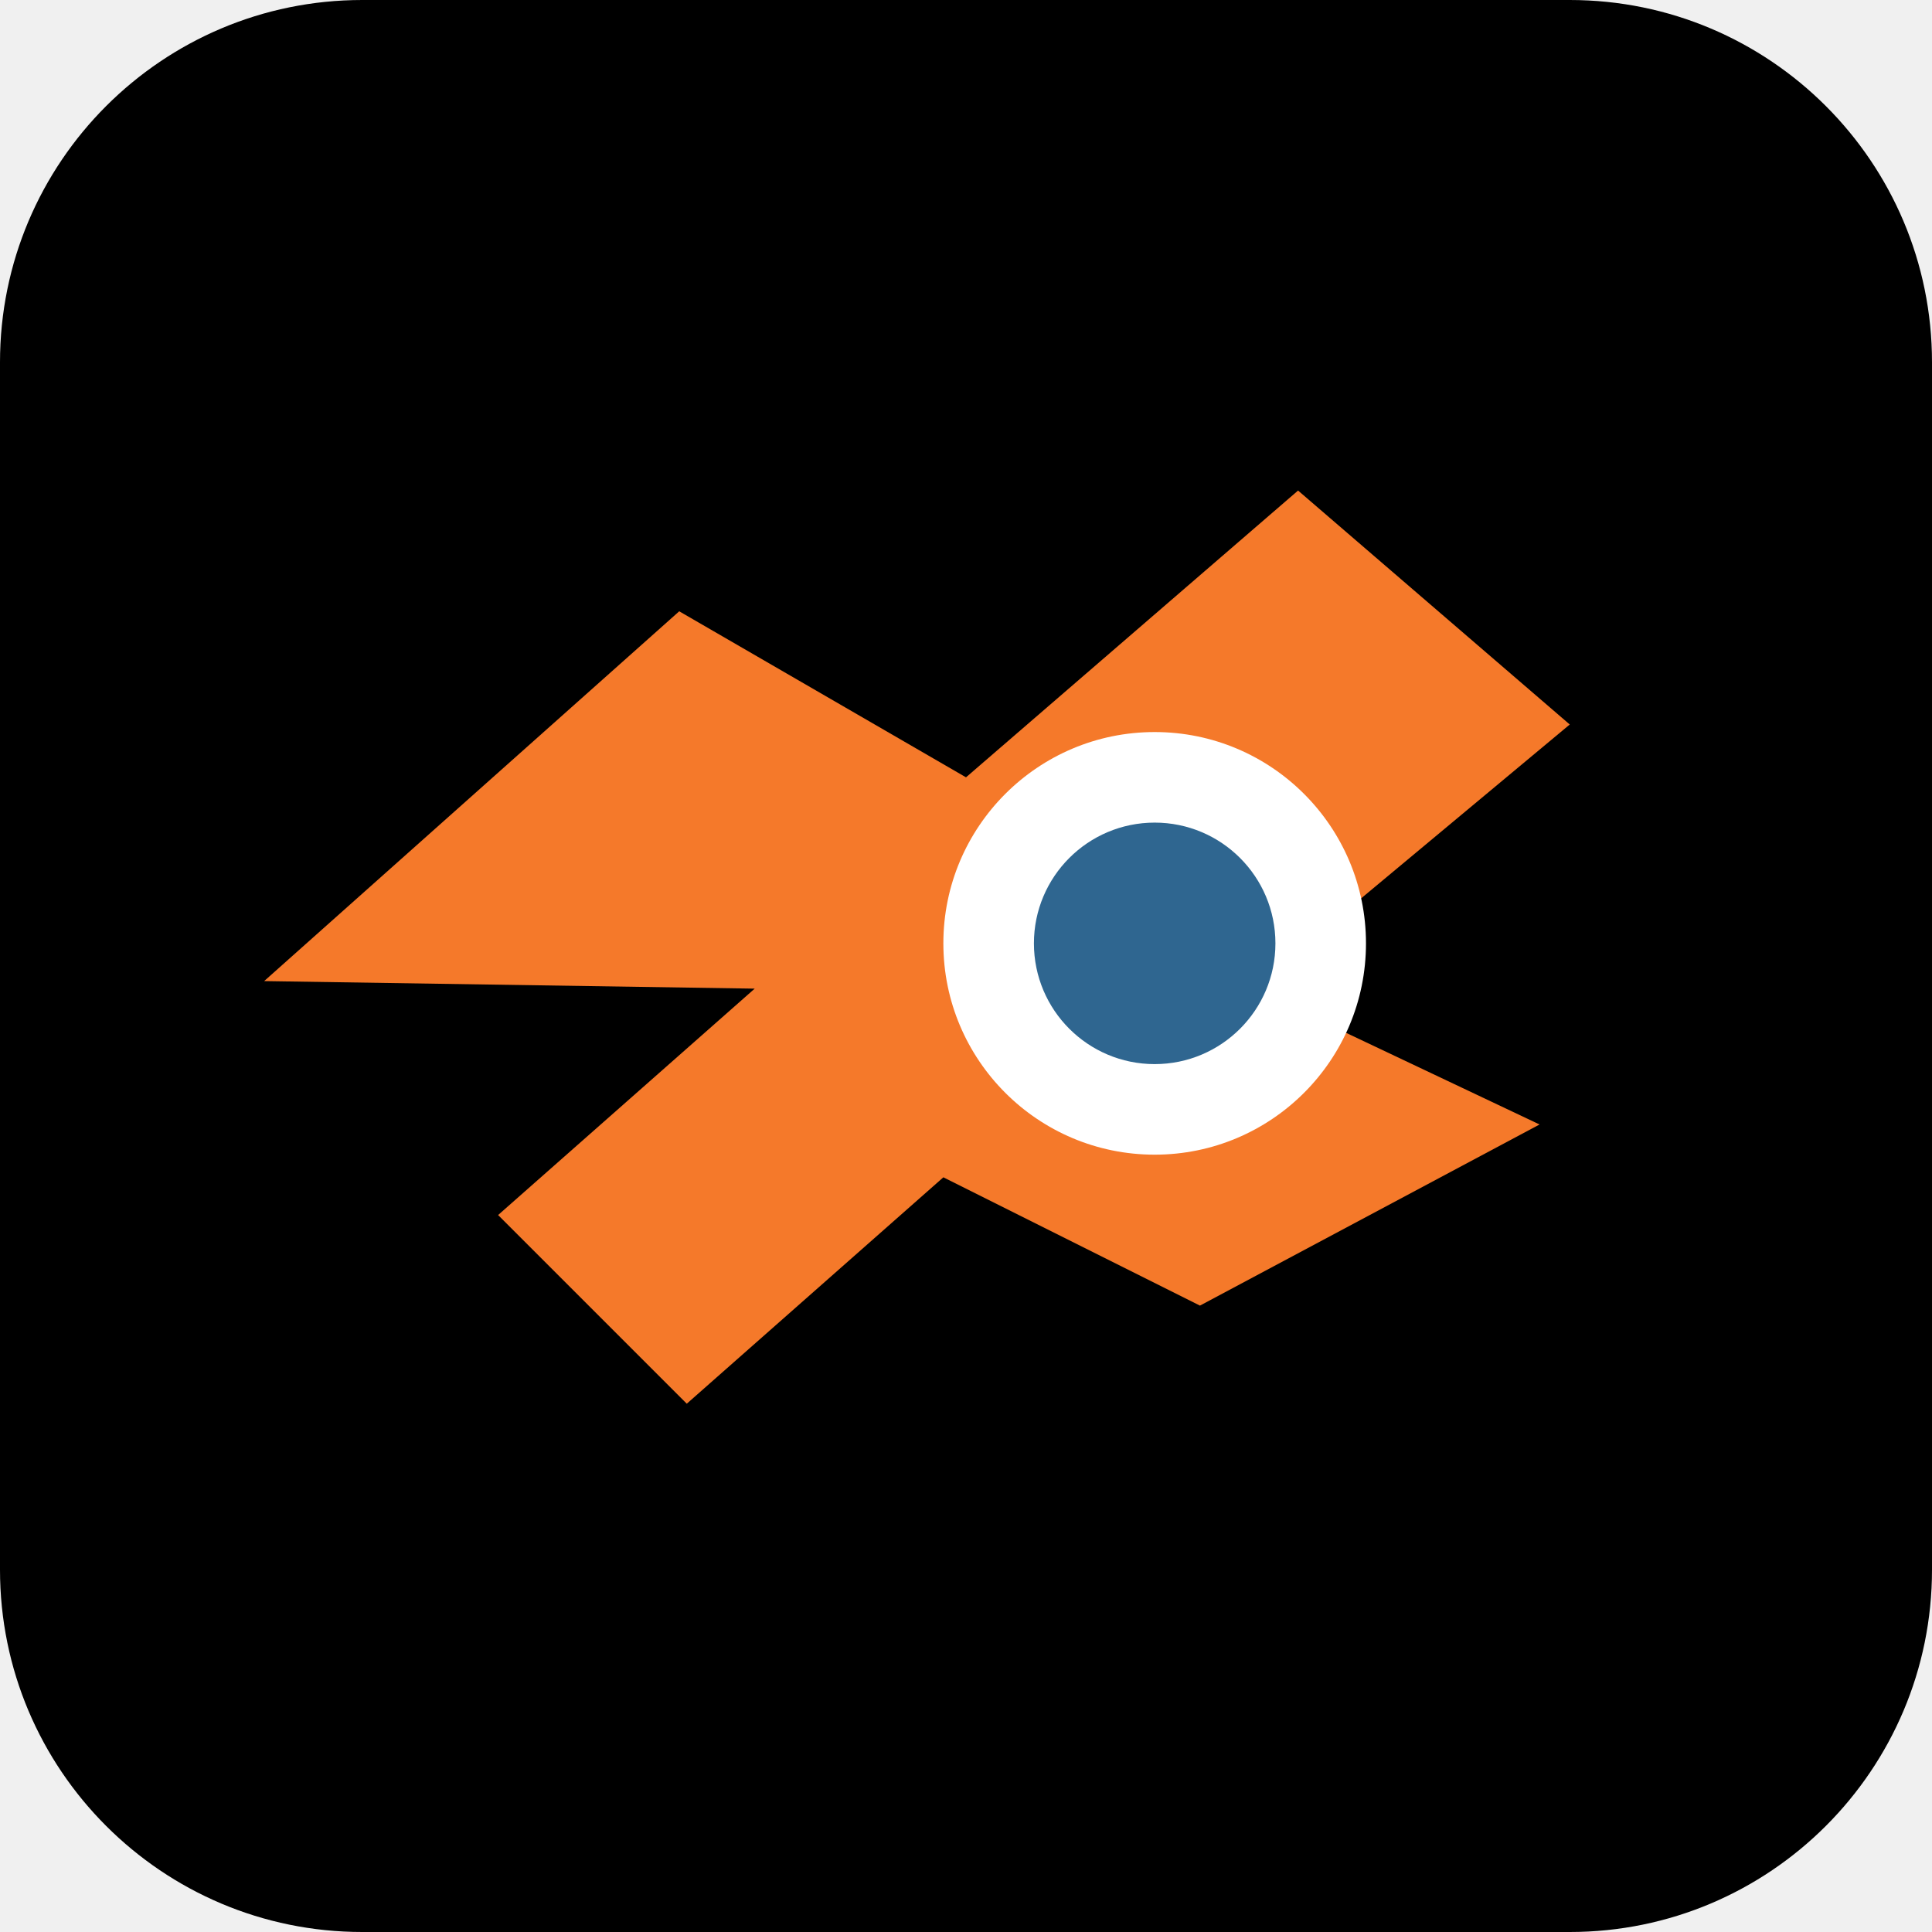
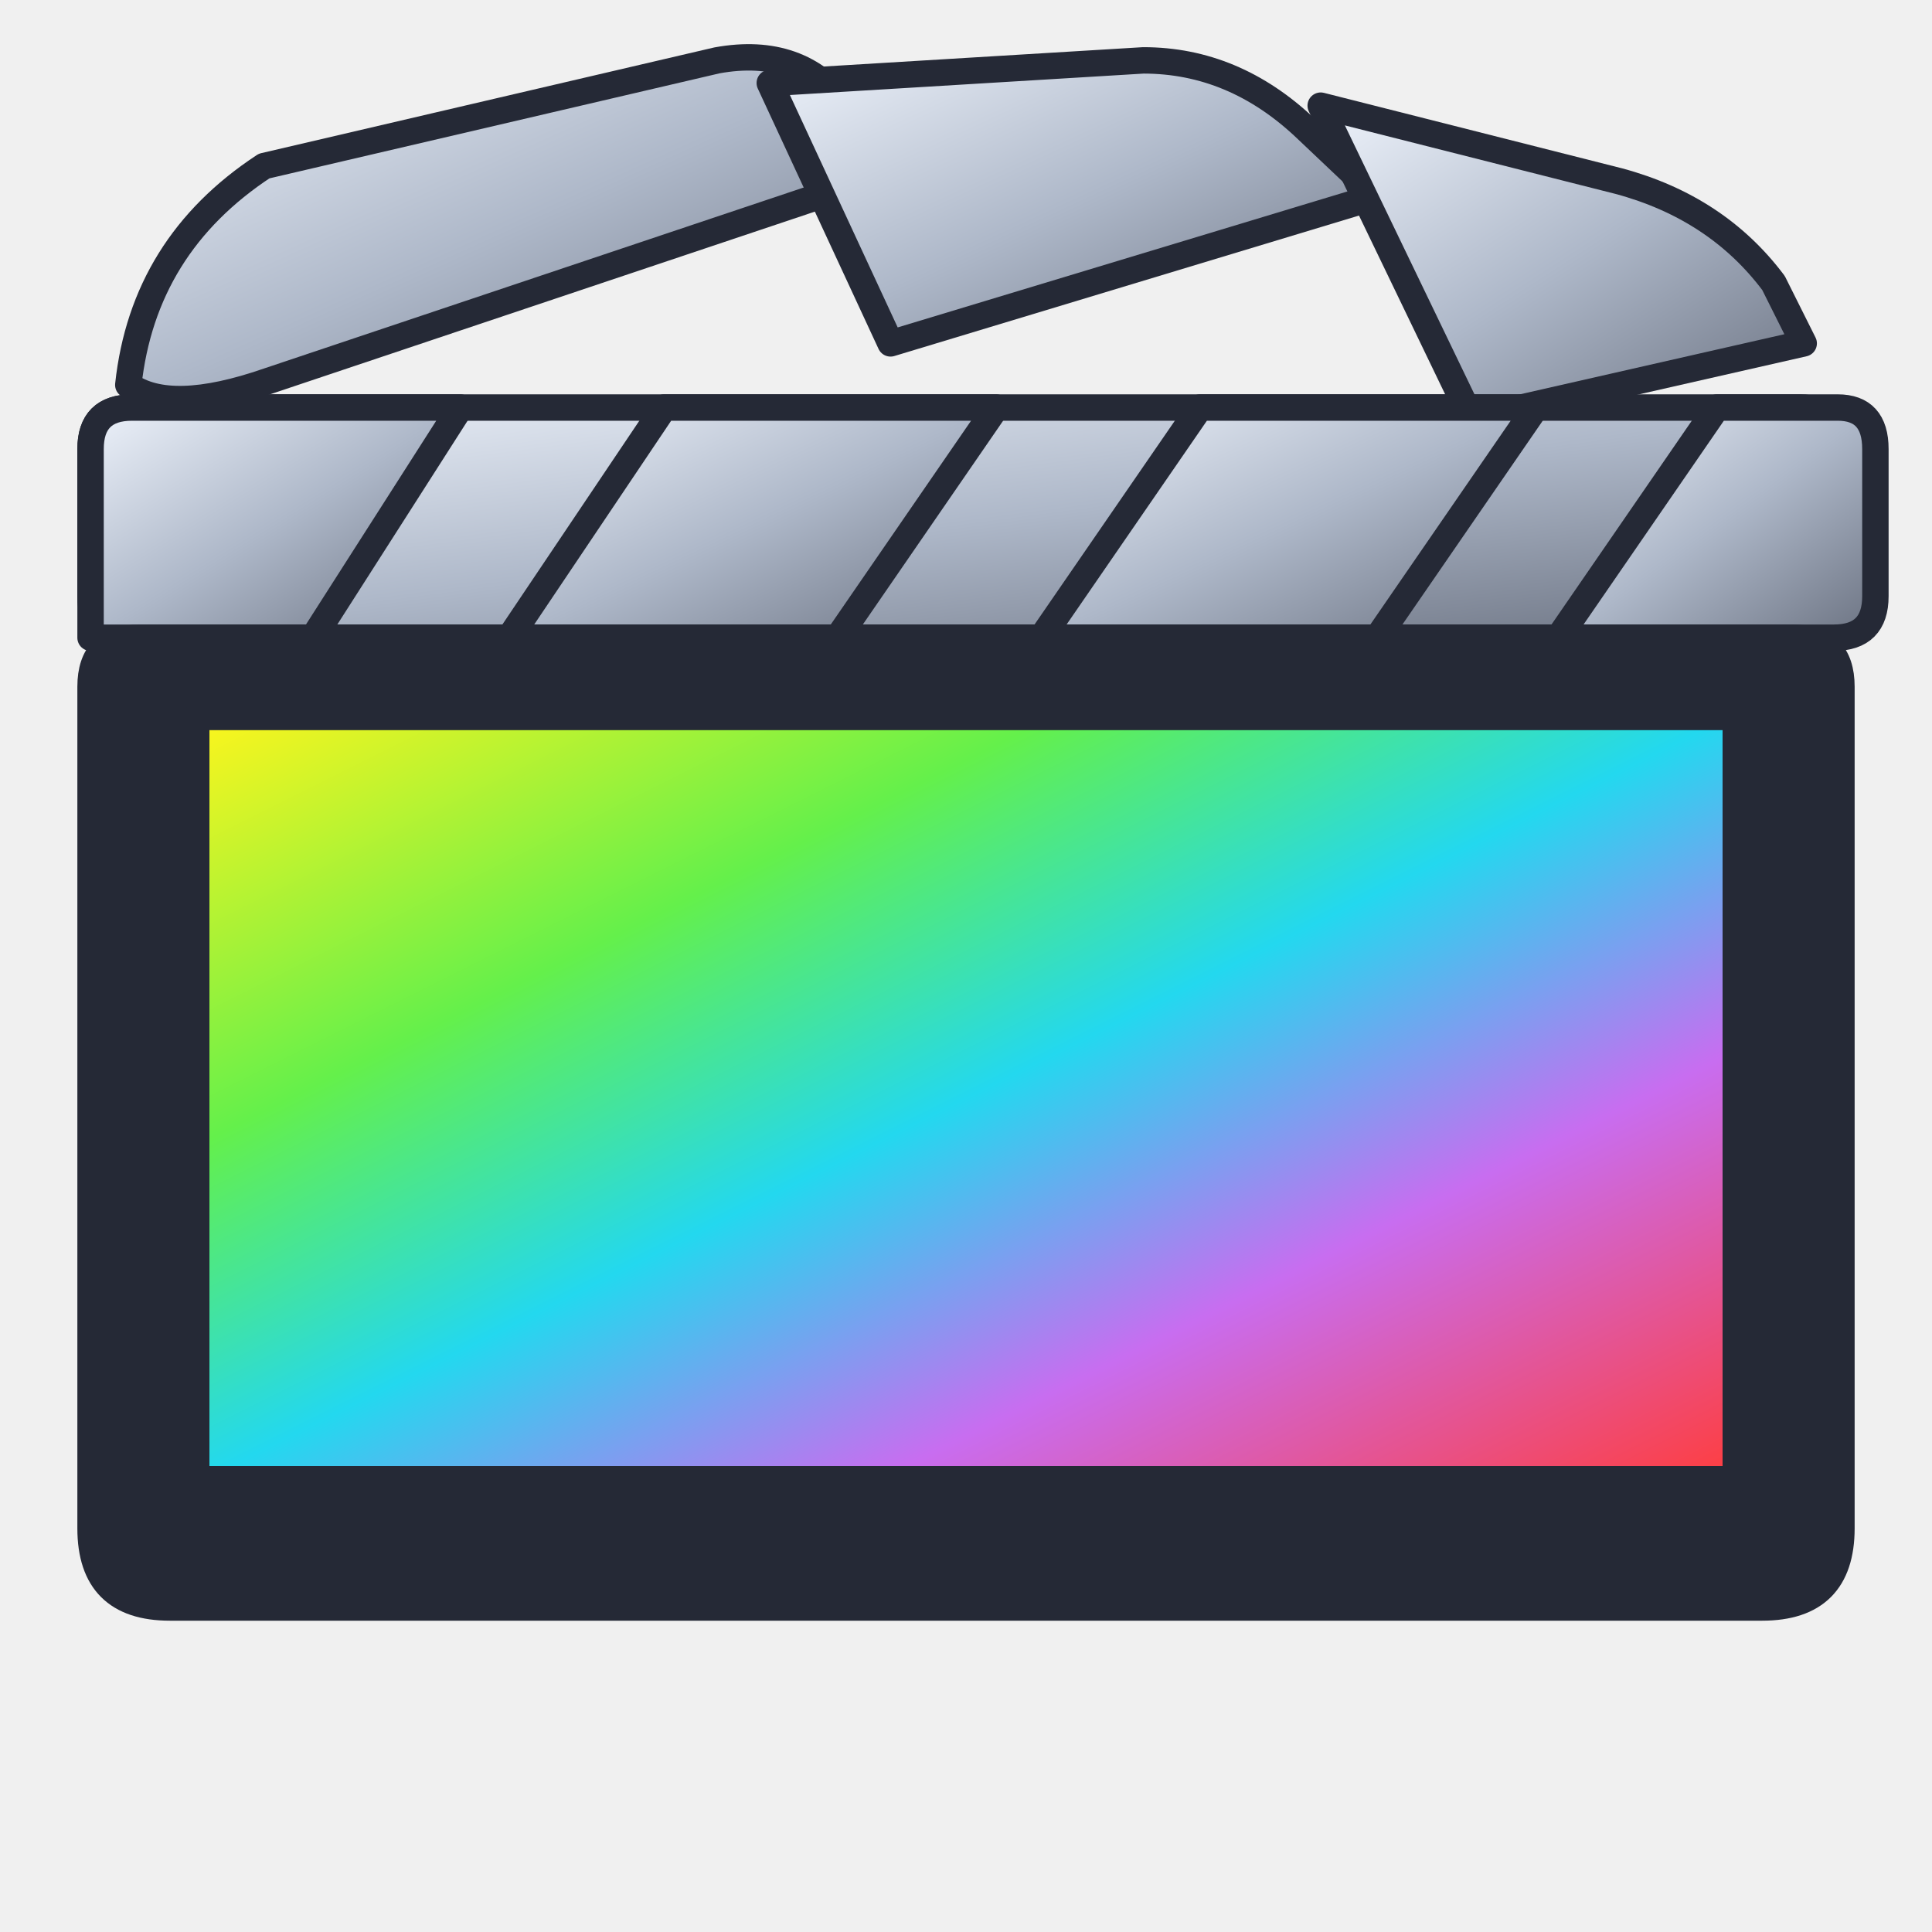
- <svg xmlns="http://www.w3.org/2000/svg" viewBox="0 0 256 256">
-   <rect width="256" height="256" rx="48" fill="#000" />
-   <path d="M35 130l55-49 38 22 44-38 36 31-42 35 38 18-45 24-34-17-34 30-25-25 34-30z" fill="#f5792a" />
-   <circle cx="153" cy="125" r="28" fill="#fff" />
-   <circle cx="153" cy="125" r="16" fill="#2f6690" />
+ <svg xmlns="http://www.w3.org/2000/svg" viewBox="0 0 512 512">
+   <defs>
+     <linearGradient id="screen" x1="0" y1="0" x2="1" y2="1">
+       <stop offset="0" stop-color="#fff51c" />
+       <stop offset=".28" stop-color="#64f04b" />
+       <stop offset=".5" stop-color="#23d8ef" />
+       <stop offset=".72" stop-color="#c86df0" />
+       <stop offset="1" stop-color="#ff3d3d" />
+     </linearGradient>
+     <linearGradient id="blade" x1="0" y1="0" x2="1" y2="1">
+       <stop offset="0" stop-color="#eef3fb" />
+       <stop offset=".5" stop-color="#aeb8c9" />
+       <stop offset="1" stop-color="#6b7281" />
+     </linearGradient>
+   </defs>
+   <rect width="512" height="512" fill="transparent" />
+   <g stroke="#252936" stroke-width="7" stroke-linejoin="round">
+     <path fill="url(#blade)" d="M34 102 Q38 65 70 44 L190 16 Q212 12 224 28 L235 46 L71 101 Q45 110 34 102Z" />
+     <path fill="url(#blade)" d="M204 22 L303 16 Q327 16 346 34 L365 52 L236 91 L204 22Z" />
+     <path fill="url(#blade)" d="M350 28 L429 48 Q455 55 470 75 L478 91 L390 111 L350 28Z" />
+     <path fill="url(#blade)" d="M35 108 L477 108 Q487 108 487 119 L487 158 Q487 169 476 169 L35 169 Q24 169 24 158 L24 119 Q24 108 35 108Z" />
+     <path fill="url(#blade)" d="M35 108 L122 108 L83 169 L24 169 L24 119 Q24 108 35 108Z" />
+     <path fill="url(#blade)" d="M176 108 L264 108 L222 169 L135 169 Z" />
+     <path fill="url(#blade)" d="M318 108 L407 108 L365 169 L276 169 Z" />
+     <path fill="url(#blade)" d="M455 108 L487 108 Q497 108 497 119 L497 158 Q497 169 486 169 L413 169 Z" />
+     <path fill="#252936" d="M37 169 H475 Q488 169 488 182 V405 Q488 426 467 426 H45 Q24 426 24 405 V182 Q24 169 37 169Z" />
+     <path fill="url(#screen)" d="M52 190 H460 V392 H52Z" />
+   </g>
</svg>
